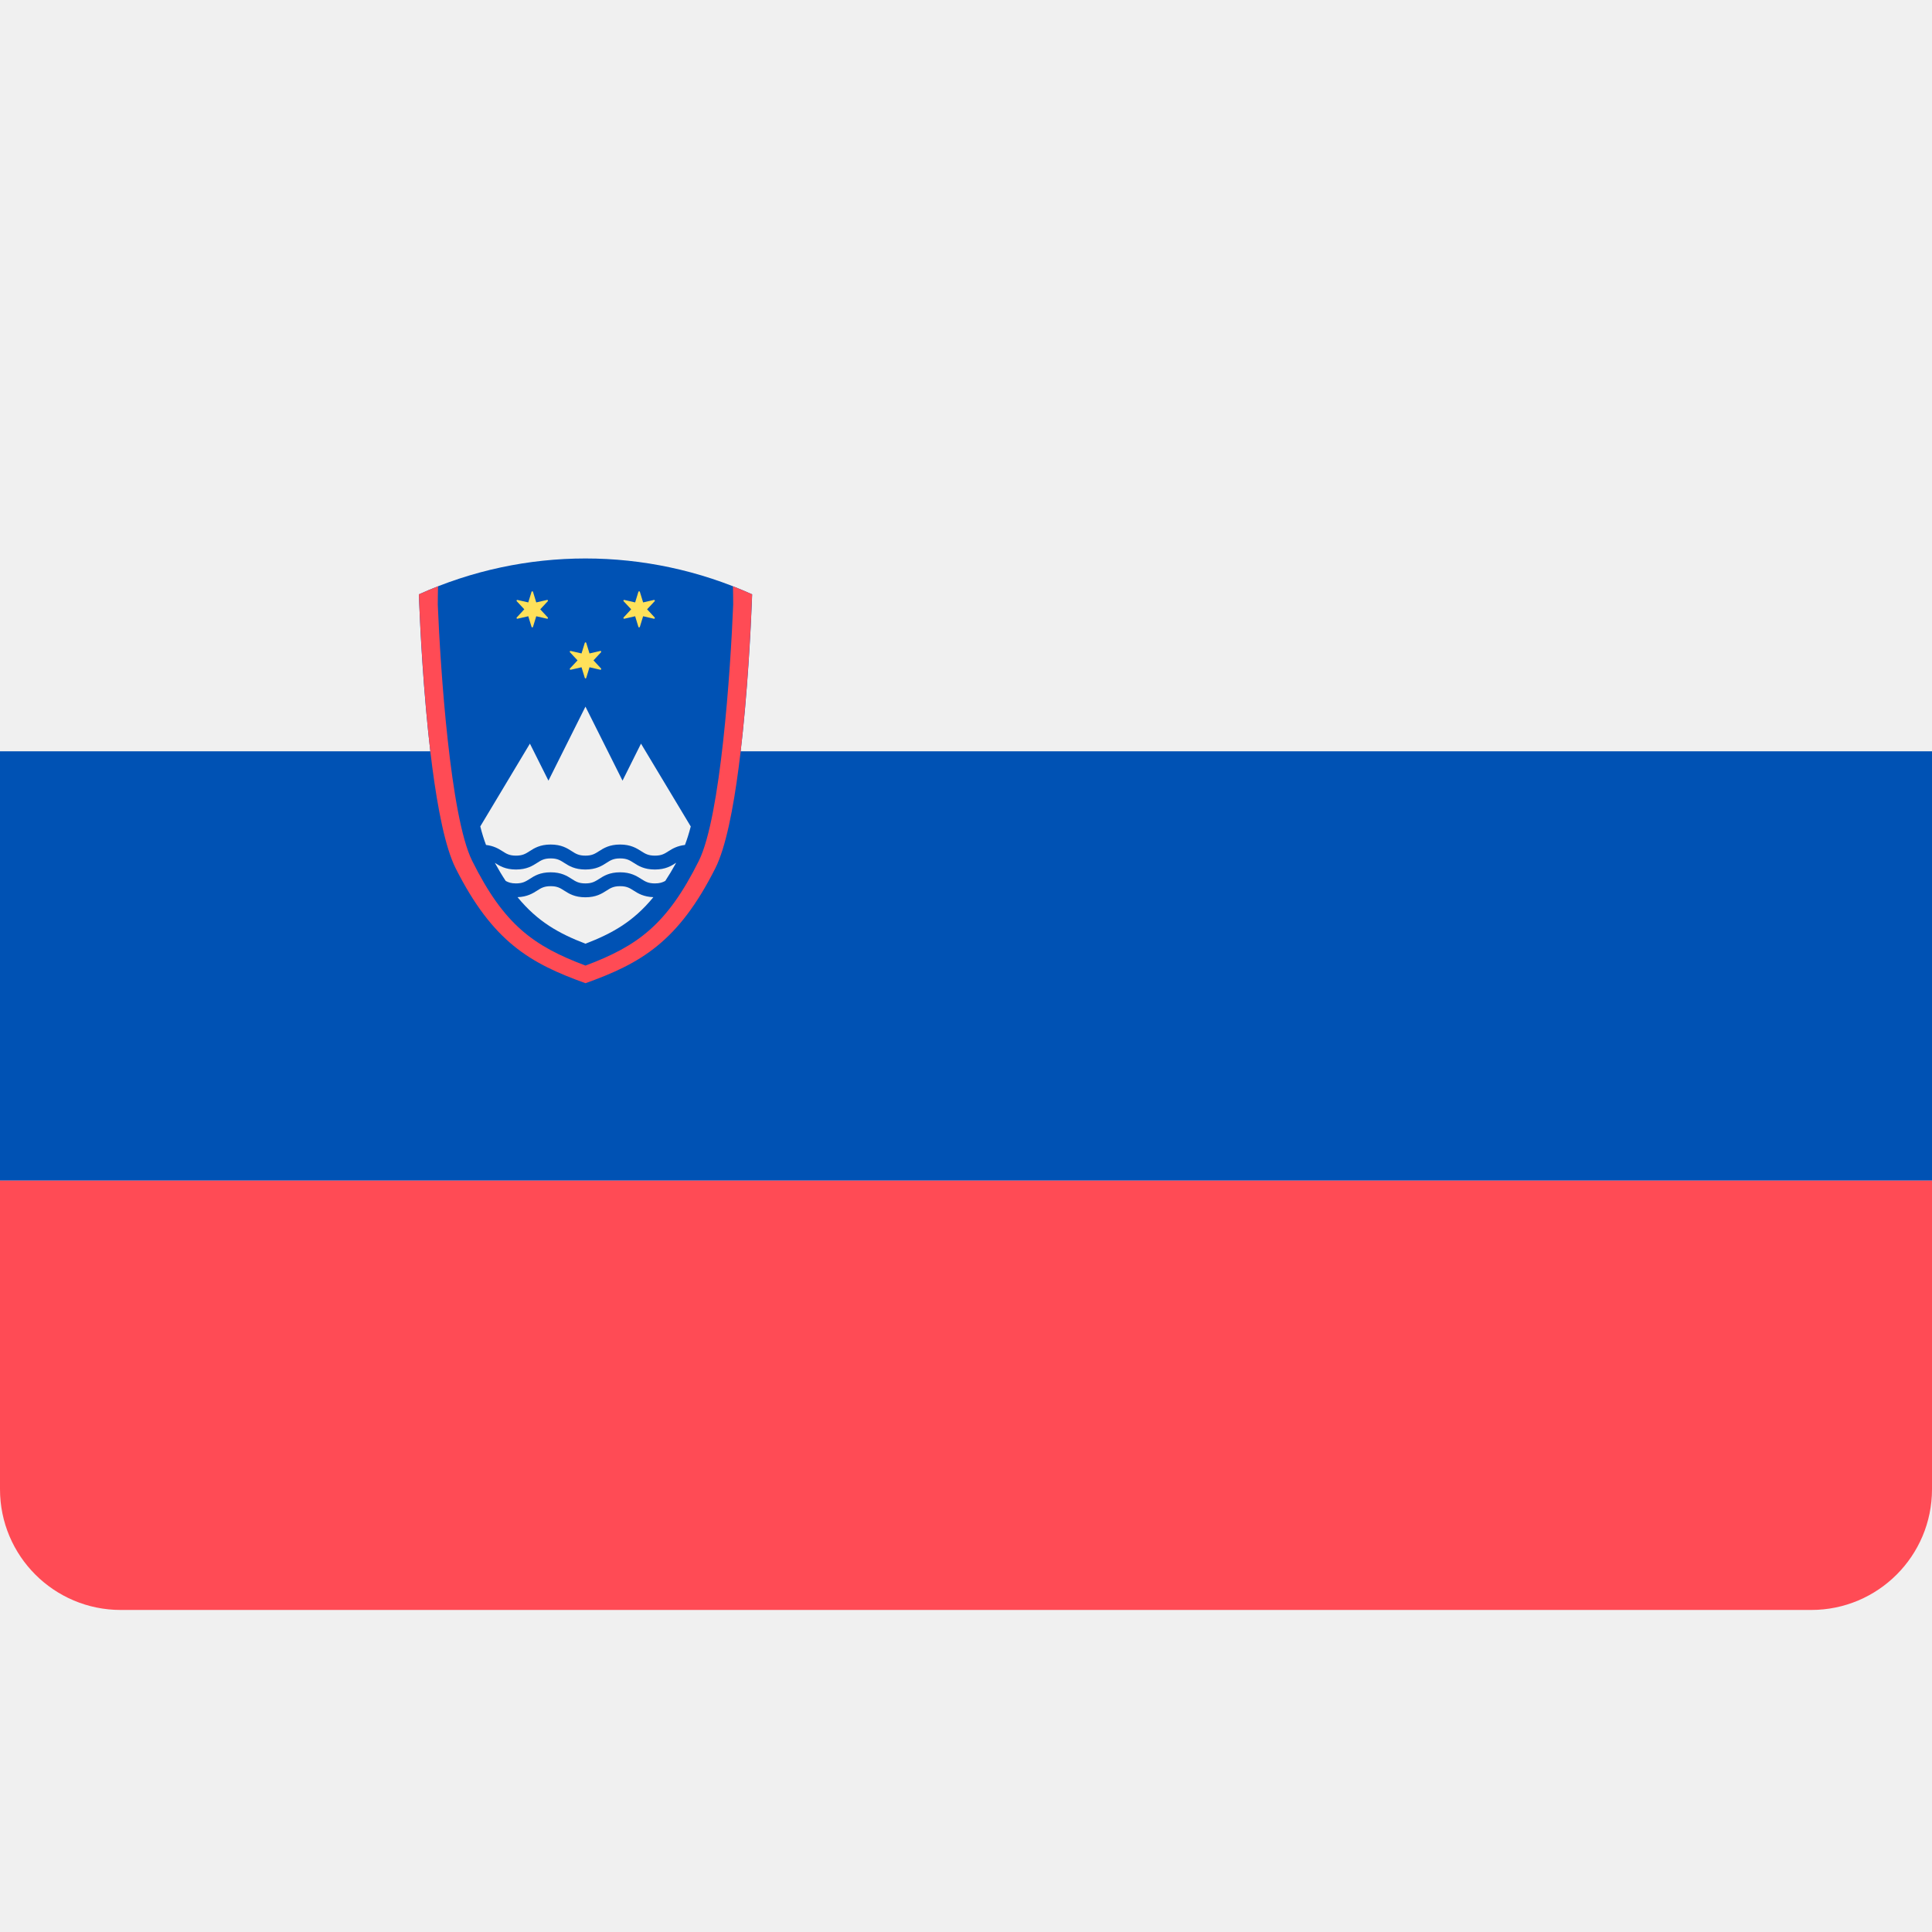
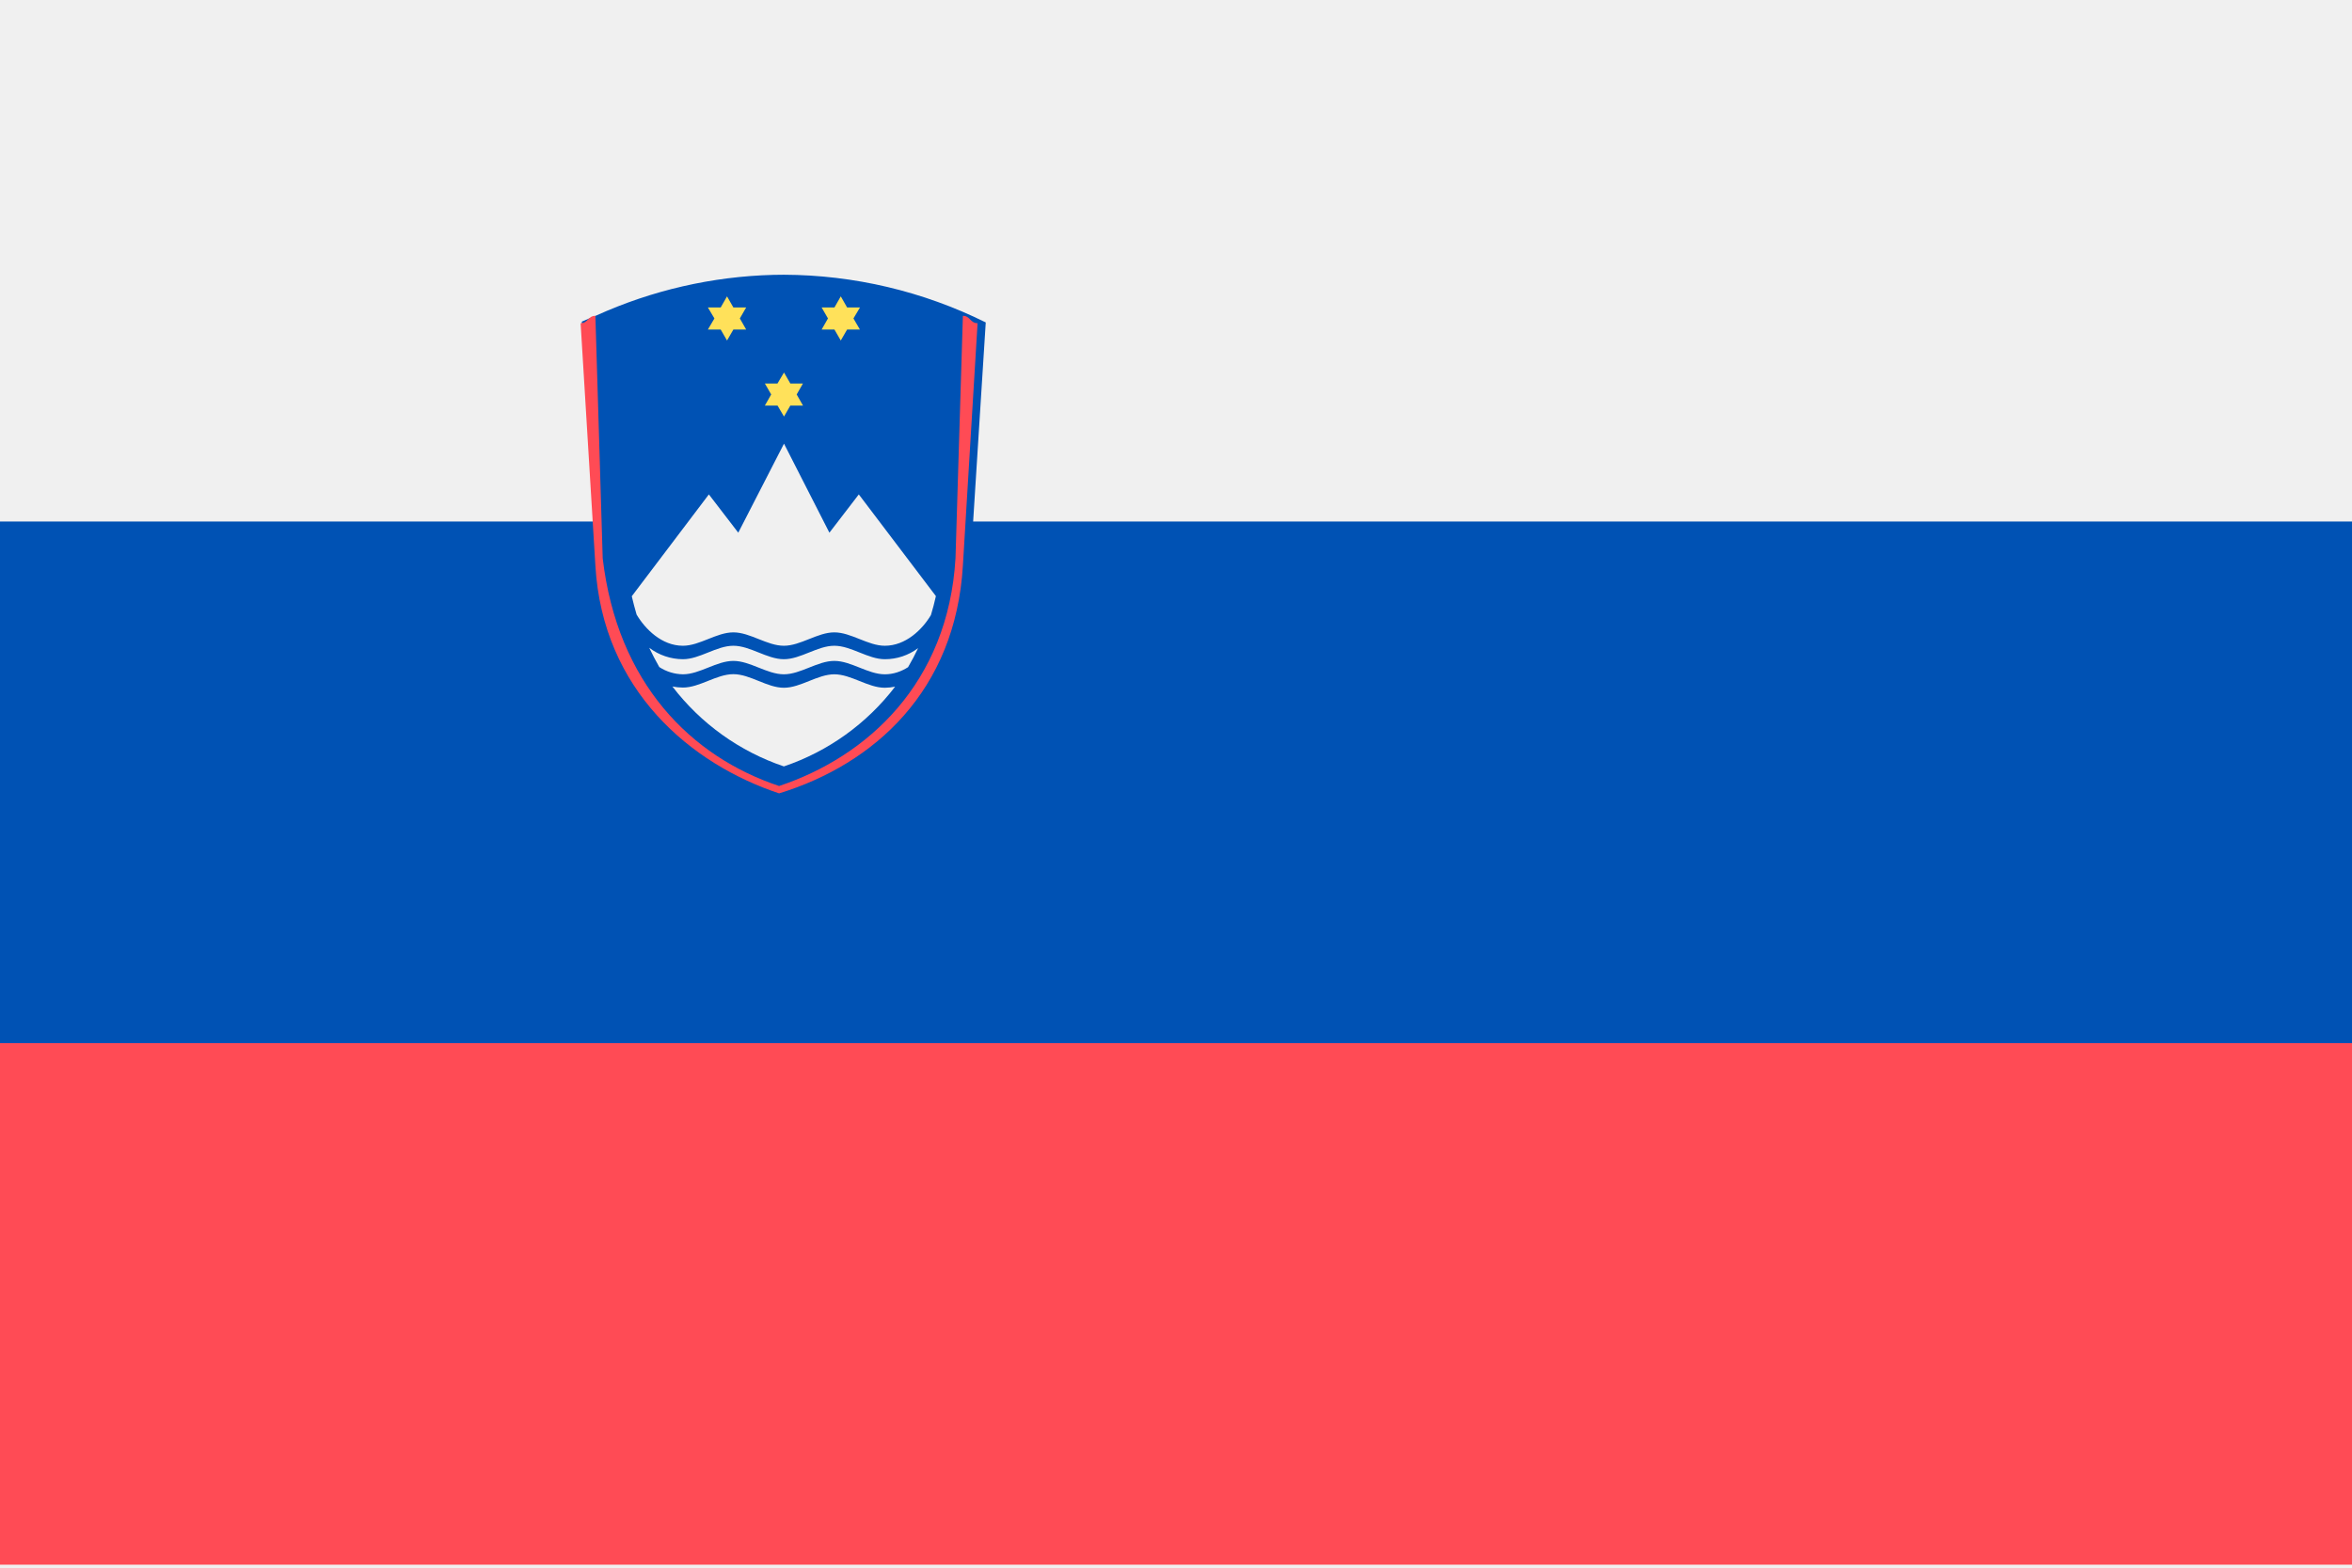
- <svg xmlns="http://www.w3.org/2000/svg" width="32" height="32" viewBox="0 0 32 32" fill="none">
-   <path d="M30 5.334H2C0.895 5.334 0 6.229 0 7.334V24.666C0 25.771 0.895 26.666 2 26.666H30C31.105 26.666 32 25.771 32 24.666V7.334C32 6.229 31.105 5.334 30 5.334Z" fill="#F0F0F0" />
-   <path d="M32 12.444H0V19.555H32V12.444Z" fill="#0052B4" />
-   <path d="M32 19.555H0V24.666C0 25.771 0.895 26.666 2 26.666H30C31.105 26.666 32 25.771 32 24.666V19.555Z" fill="#FF4B55" />
-   <path d="M12.458 9.844C12.458 9.844 12.347 13.383 11.85 14.377C11.235 15.599 10.617 15.955 9.698 16.285C8.778 15.955 8.16 15.599 7.545 14.377C7.049 13.383 6.937 9.845 6.938 9.844C8.692 9.052 10.703 9.052 12.458 9.844Z" fill="#0052B4" />
-   <path d="M10.497 14.752C10.43 14.709 10.381 14.678 10.271 14.678C10.161 14.678 10.112 14.709 10.045 14.752C9.968 14.801 9.873 14.862 9.696 14.862C9.518 14.862 9.423 14.801 9.346 14.752C9.279 14.709 9.231 14.678 9.121 14.678C9.011 14.678 8.962 14.709 8.895 14.752C8.823 14.798 8.731 14.854 8.572 14.86C8.907 15.268 9.259 15.462 9.697 15.631C10.135 15.462 10.487 15.269 10.822 14.86C10.662 14.854 10.569 14.799 10.497 14.752Z" fill="#F0F0F0" />
-   <path d="M8.321 14.098C8.388 14.141 8.436 14.172 8.546 14.172C8.656 14.172 8.705 14.141 8.772 14.098C8.848 14.049 8.944 13.988 9.121 13.988C9.298 13.988 9.394 14.049 9.47 14.098C9.537 14.141 9.586 14.172 9.696 14.172C9.806 14.172 9.854 14.141 9.921 14.098C9.998 14.049 10.093 13.988 10.271 13.988C10.448 13.988 10.544 14.05 10.62 14.098C10.688 14.141 10.736 14.172 10.847 14.172C10.957 14.172 11.005 14.142 11.073 14.098C11.137 14.057 11.217 14.01 11.345 13.995C11.378 13.908 11.41 13.809 11.441 13.689L10.617 12.317L10.311 12.93L9.697 11.704L9.084 12.93L8.777 12.317L7.955 13.688C7.985 13.808 8.017 13.908 8.05 13.995C8.177 14.01 8.257 14.057 8.321 14.098Z" fill="#F0F0F0" />
-   <path d="M11.196 14.292C11.12 14.341 11.024 14.402 10.847 14.402C10.669 14.402 10.573 14.341 10.497 14.292C10.43 14.249 10.381 14.218 10.271 14.218C10.161 14.218 10.112 14.249 10.045 14.292C9.969 14.341 9.873 14.402 9.696 14.402C9.518 14.402 9.423 14.341 9.346 14.292C9.279 14.249 9.231 14.218 9.121 14.218C9.011 14.218 8.963 14.249 8.896 14.292C8.819 14.341 8.724 14.402 8.546 14.402C8.369 14.402 8.274 14.341 8.197 14.292C8.197 14.292 8.197 14.291 8.196 14.291C8.256 14.4 8.316 14.501 8.376 14.591C8.421 14.616 8.468 14.632 8.546 14.632C8.656 14.632 8.705 14.601 8.772 14.559C8.848 14.509 8.944 14.448 9.121 14.448C9.298 14.448 9.394 14.509 9.47 14.558C9.537 14.601 9.586 14.632 9.696 14.632C9.806 14.632 9.854 14.601 9.921 14.559C9.998 14.509 10.093 14.448 10.271 14.448C10.448 14.448 10.544 14.51 10.62 14.558C10.688 14.601 10.736 14.632 10.847 14.632C10.926 14.632 10.973 14.616 11.019 14.591C11.079 14.5 11.139 14.4 11.199 14.291C11.198 14.291 11.197 14.292 11.196 14.292Z" fill="#F0F0F0" />
-   <path d="M9.71 10.648L9.764 10.823L9.943 10.782C9.955 10.779 9.963 10.794 9.955 10.803L9.83 10.938L9.955 11.072C9.963 11.081 9.955 11.096 9.943 11.093L9.764 11.052L9.71 11.228C9.706 11.24 9.689 11.24 9.686 11.228L9.632 11.052L9.453 11.093C9.44 11.096 9.432 11.081 9.44 11.072L9.566 10.938L9.44 10.803C9.432 10.794 9.44 10.779 9.453 10.782L9.632 10.823L9.686 10.648C9.689 10.636 9.706 10.636 9.71 10.648Z" fill="#FFE15A" />
-   <path d="M8.828 9.802L8.882 9.978L9.061 9.937C9.073 9.934 9.082 9.949 9.073 9.958L8.948 10.092L9.073 10.227C9.082 10.236 9.073 10.251 9.061 10.248L8.882 10.207L8.828 10.383C8.825 10.395 8.808 10.395 8.804 10.383L8.75 10.207L8.571 10.248C8.559 10.251 8.55 10.236 8.559 10.227L8.684 10.092L8.559 9.958C8.55 9.949 8.559 9.934 8.571 9.937L8.75 9.978L8.804 9.802C8.808 9.791 8.824 9.791 8.828 9.802Z" fill="#FFE15A" />
-   <path d="M10.598 9.802L10.652 9.978L10.831 9.937C10.843 9.934 10.852 9.949 10.843 9.958L10.718 10.092L10.843 10.227C10.852 10.236 10.843 10.251 10.831 10.248L10.652 10.207L10.598 10.383C10.594 10.395 10.577 10.395 10.574 10.383L10.52 10.207L10.341 10.248C10.329 10.251 10.32 10.236 10.329 10.227L10.454 10.092L10.329 9.958C10.32 9.949 10.329 9.934 10.341 9.937L10.52 9.978L10.574 9.802C10.578 9.791 10.594 9.791 10.598 9.802Z" fill="#FFE15A" />
-   <path d="M12.14 9.711C12.142 9.809 12.144 9.907 12.144 10.014C12.099 11.12 11.935 13.53 11.576 14.256C11.047 15.318 10.559 15.669 9.698 15.993C8.836 15.669 8.348 15.318 7.82 14.257C7.459 13.528 7.294 11.078 7.251 10.014C7.251 9.907 7.253 9.81 7.255 9.711C7.148 9.753 7.043 9.797 6.938 9.844C6.946 10.059 6.999 11.468 7.16 12.708C7.251 13.4 7.375 14.037 7.545 14.377C8.16 15.599 8.778 15.955 9.698 16.285C10.617 15.955 11.235 15.599 11.85 14.377C12.02 14.037 12.145 13.4 12.235 12.708C12.396 11.468 12.449 10.059 12.457 9.844C12.352 9.797 12.246 9.753 12.14 9.711Z" fill="#FF4B55" />
+ <svg xmlns="http://www.w3.org/2000/svg" width="18" height="12" fill="none" viewBox="0 0 36 24">
+   <g clip-path="url(#a)">
+     <path fill="#FF4B55" d="M0 0h36v23.954H0V0Z" />
+     <path fill="#0052B4" d="M0 0h36v15.97H0V0Z" />
+     <path fill="#F0F0F0" d="M0 0h36v7.984H0V0Z" />
+     <path fill="#0052B4" fill-rule="evenodd" d="m11.998 4.206-.161.002a7.007 7.007 0 0 0-2.71.622c-.076.03-.151.063-.222.094l.239 3.739c.165 1.953 1.438 3.091 2.854 3.538 1.415-.447 2.688-1.585 2.854-3.538l.236-3.727A7.012 7.012 0 0 0 12 4.206h-.002Z" clip-rule="evenodd" />
+     <path fill="#F0F0F0" fill-rule="evenodd" d="m12 6.792-.7 1.363-.45-.586-1.18 1.559c.022.097.048.189.074.281.132.222.385.477.709.477.257 0 .514-.205.772-.205s.515.205.773.205c.257 0 .515-.205.772-.205.258 0 .515.205.773.205.32 0 .574-.248.706-.47.028-.094.054-.189.076-.29l-1.18-1.557-.45.586L12 6.792Zm-.775 3.094c-.258 0-.515.206-.772.206a.86.86 0 0 1-.516-.175c.048.101.1.2.154.295a.68.68 0 0 0 .362.111c.257 0 .514-.205.772-.205s.515.205.773.205c.257 0 .515-.205.772-.205.258 0 .515.205.773.205.132 0 .25-.042.356-.109a3.8 3.8 0 0 0 .154-.292.843.843 0 0 1-.51.17c-.258 0-.515-.206-.773-.206-.257 0-.515.206-.772.206-.258 0-.515-.206-.773-.206Zm0 .435c-.258 0-.515.205-.772.205a.886.886 0 0 1-.161-.016 3.598 3.598 0 0 0 1.706 1.223 3.59 3.59 0 0 0 1.703-1.221.83.83 0 0 1-.158.017c-.258 0-.515-.206-.773-.206-.257 0-.515.206-.772.206-.258 0-.515-.208-.773-.208Z" clip-rule="evenodd" />
+     <path fill="#FFE15A" fill-rule="evenodd" d="m11.225 4.707-.097-.17-.097.17h-.196l.1.168-.1.17h.196l.097.168.097-.168h.196l-.097-.17.097-.168h-.196ZM13.063 4.875l.1-.168h-.197l-.097-.17-.097.17h-.196l.097.168-.097.17h.196l.097.168.097-.168h.196l-.099-.17ZM12.097 5.871 12 5.703l-.1.168h-.193l.097.168-.097.17h.194l.099.168.097-.168h.194l-.097-.17.096-.168h-.193Z" clip-rule="evenodd" />
+     <path fill="#FF4B55" fill-rule="evenodd" d="M12.037 4.16h-.112.112Zm-2.925.675c-.112 0-.112.113-.225.113l.226 3.711c.112 1.912 1.462 3.037 2.812 3.487 1.462-.45 2.7-1.575 2.813-3.487l.225-3.711c-.113 0-.113-.113-.225-.113l-.113 3.712c-.113 1.912-1.35 3.036-2.7 3.486-1.35-.45-2.475-1.574-2.7-3.486l-.112-3.712Z" clip-rule="evenodd" />
+   </g>
+   <defs>
+     <clipPath id="a">
+       <path fill="#fff" d="M0 0h36v23.995H0z" />
+     </clipPath>
+   </defs>
</svg>
